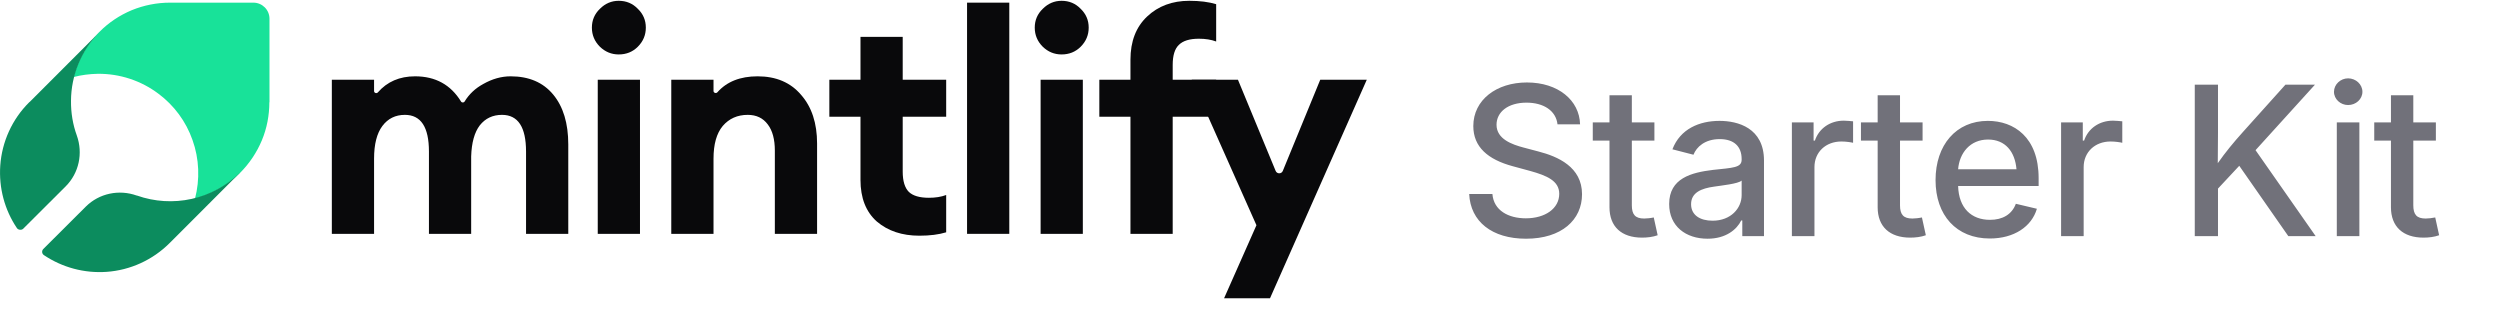
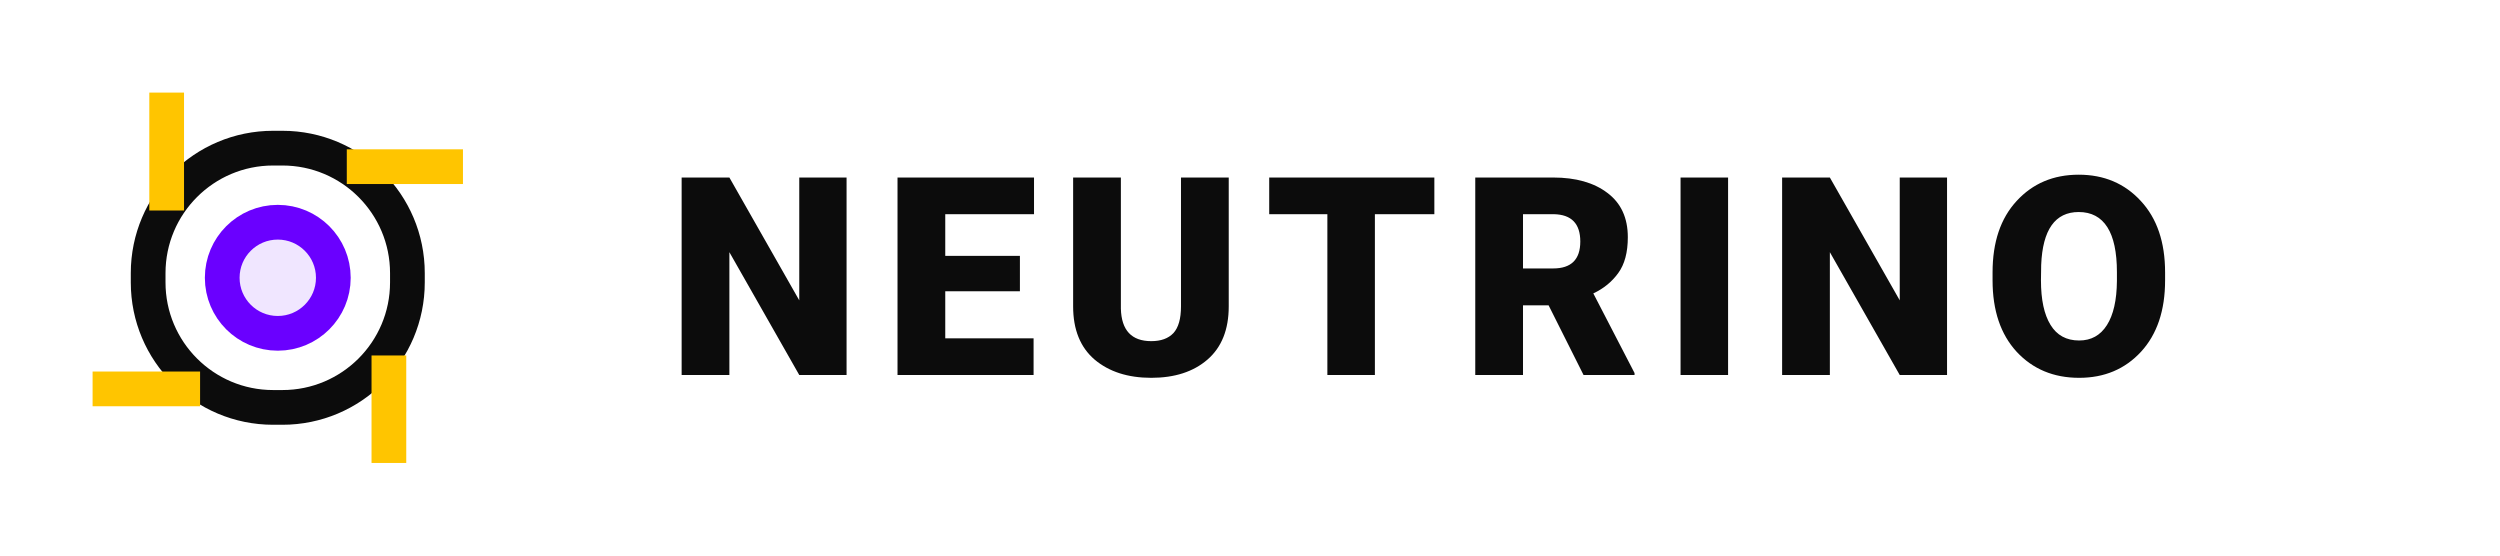
- <svg xmlns="http://www.w3.org/2000/svg" width="180" height="23" viewBox="0 0 180 23" fill="none">
-   <path d="M91.44 21.476H88.133L90.464 16.216L85.802 5.74H89.132L91.847 12.307C91.943 12.536 92.268 12.536 92.362 12.306L95.058 5.74H98.409L91.44 21.476Z" fill="#09090B" />
-   <path d="M81.393 16.837V8.403H79.152V5.74H81.393V4.297C81.393 2.98 81.792 1.944 82.592 1.19C83.391 0.435 84.404 0.058 85.633 0.058C86.387 0.058 87.031 0.139 87.564 0.302V2.988C87.208 2.854 86.794 2.788 86.32 2.788C85.655 2.788 85.174 2.936 84.878 3.232C84.582 3.513 84.434 3.994 84.434 4.674V5.74H87.564V8.403H84.434V16.837H81.393Z" fill="#09090B" />
-   <path d="M76.433 3.92C75.915 3.92 75.463 3.735 75.079 3.365C74.694 2.98 74.502 2.521 74.502 1.989C74.502 1.456 74.694 1.005 75.079 0.635C75.463 0.25 75.915 0.058 76.433 0.058C76.98 0.058 77.438 0.25 77.809 0.635C78.193 1.005 78.386 1.456 78.386 1.989C78.386 2.521 78.193 2.98 77.809 3.365C77.438 3.735 76.98 3.92 76.433 3.92ZM74.924 16.837V5.74H77.964V16.837H74.924Z" fill="#09090B" />
-   <path d="M69.628 16.837V0.191H72.669V16.837H69.628Z" fill="#09090B" />
-   <path d="M66.194 16.97C64.951 16.97 63.93 16.63 63.131 15.949C62.347 15.254 61.955 14.255 61.955 12.953V8.403H59.713V5.74H61.955V2.655H64.995V5.74H68.125V8.403H64.995V12.354C64.995 13.034 65.143 13.523 65.439 13.819C65.735 14.1 66.216 14.24 66.882 14.24C67.355 14.24 67.769 14.174 68.125 14.04V16.726C67.592 16.889 66.948 16.97 66.194 16.97Z" fill="#09090B" />
-   <path d="M48.332 16.837V5.74H51.373V6.551C51.373 6.688 51.559 6.748 51.65 6.646C52.328 5.879 53.293 5.495 54.546 5.495C55.878 5.495 56.921 5.939 57.676 6.827C58.445 7.7 58.83 8.869 58.83 10.334V16.837H55.789V10.844C55.789 10.03 55.619 9.402 55.279 8.958C54.939 8.499 54.458 8.27 53.836 8.27C53.096 8.27 52.497 8.536 52.038 9.069C51.594 9.601 51.373 10.386 51.373 11.421V16.837H48.332Z" fill="#09090B" />
-   <path d="M44.547 3.92C44.029 3.92 43.578 3.735 43.193 3.365C42.809 2.98 42.616 2.521 42.616 1.989C42.616 1.456 42.809 1.005 43.193 0.635C43.578 0.25 44.029 0.058 44.547 0.058C45.095 0.058 45.553 0.25 45.923 0.635C46.308 1.005 46.5 1.456 46.5 1.989C46.5 2.521 46.308 2.98 45.923 3.365C45.553 3.735 45.095 3.92 44.547 3.92ZM43.038 16.837V5.74H46.079V16.837H43.038Z" fill="#09090B" />
-   <path d="M37.875 16.837V10.911C37.875 9.15 37.298 8.27 36.144 8.27C35.478 8.27 34.945 8.521 34.546 9.024C34.161 9.527 33.954 10.275 33.924 11.266V16.837H30.884V10.911C30.884 9.15 30.306 8.27 29.152 8.27C28.472 8.27 27.932 8.536 27.532 9.069C27.133 9.601 26.933 10.386 26.933 11.421V16.837H23.892V5.74H26.933V6.559C26.933 6.695 27.116 6.755 27.206 6.652C27.878 5.881 28.771 5.495 29.885 5.495C31.349 5.495 32.452 6.1 33.193 7.309C33.252 7.404 33.395 7.403 33.454 7.307C33.774 6.78 34.219 6.361 34.79 6.05C35.441 5.68 36.099 5.495 36.765 5.495C38.082 5.495 39.103 5.932 39.828 6.805C40.553 7.678 40.916 8.876 40.916 10.4V16.837H37.875Z" fill="#09090B" />
-   <path d="M19.403 7.362V1.35C19.403 0.705 18.879 0.191 18.244 0.191H12.235C11.291 0.191 10.357 0.378 9.487 0.733C8.618 1.098 7.824 1.621 7.16 2.295L7.114 2.341C6.235 3.23 5.609 4.333 5.291 5.548C5.861 5.399 6.45 5.324 7.039 5.314C8.609 5.296 10.151 5.801 11.403 6.745C12.534 7.586 13.394 8.746 13.861 10.083C14.347 11.438 14.403 12.916 14.039 14.309C15.244 13.991 16.356 13.364 17.244 12.486L17.291 12.439C17.954 11.775 18.487 10.98 18.851 10.111C19.216 9.241 19.393 8.306 19.393 7.362H19.403Z" fill="#18E299" />
-   <path d="M5.112 7.26C5.121 5.416 5.857 3.646 7.151 2.324L2.151 7.326C2.133 7.344 2.114 7.354 2.095 7.372C0.876 8.583 0.14 10.204 0.019 11.918C-0.092 13.52 0.327 15.103 1.22 16.426C1.306 16.552 1.537 16.593 1.667 16.472L4.73 13.417C5.689 12.458 5.987 11.033 5.531 9.757C5.242 8.965 5.103 8.117 5.112 7.26Z" fill="#0C8C5E" />
-   <path d="M17.262 12.44C16.303 13.38 15.102 14.032 13.799 14.321C12.486 14.61 11.127 14.526 9.861 14.079C9.861 14.079 9.851 14.079 9.842 14.079C8.567 13.622 7.142 13.921 6.183 14.871L3.12 17.926C2.99 18.056 3.009 18.27 3.167 18.373C4.489 19.258 6.072 19.686 7.673 19.574C9.386 19.453 10.997 18.717 12.216 17.497L12.263 17.451L17.262 12.449V12.44Z" fill="#0C8C5E" />
-   <text x="105" y="17" font-family="Inter, ui-sans-serif, system-ui, -apple-system, sans-serif" font-size="15" font-weight="500" fill="#71717A" letter-spacing="-0.01em">Starter Kit</text>
+ <svg xmlns="http://www.w3.org/2000/svg" width="180" height="40" viewBox="0 0 180 40" fill="none">
+   <g transform="translate(4, 4) scale(0.0625)">
+     <path d="M250.667 106.667H261.333C340.862 106.667 405.333 171.138 405.333 250.667V261.333C405.333 340.862 340.862 405.333 261.333 405.333H250.667C171.138 405.333 106.667 340.862 106.667 261.333V250.667C106.667 171.138 171.138 106.667 250.667 106.667Z" stroke-width="40" stroke="#0C0C0C" />
+     <path d="M128 42.667V178.5M469.333 128H335.5M384 469.333V345.5M42.667 384H166.5" stroke-width="40" stroke="#FFC500" />
+     <circle cx="256" cy="256" r="64" stroke-width="40" stroke="#6A00FF" fill="#6A00FF" fill-opacity="0.1" />
+   </g>
+   <text x="48" y="27" font-family="system-ui, -apple-system, BlinkMacSystemFont, 'Segoe UI', Roboto, sans-serif" font-weight="800" font-size="20" letter-spacing="1.5" fill="#0C0C0C">NEUTRINO</text>
</svg>
